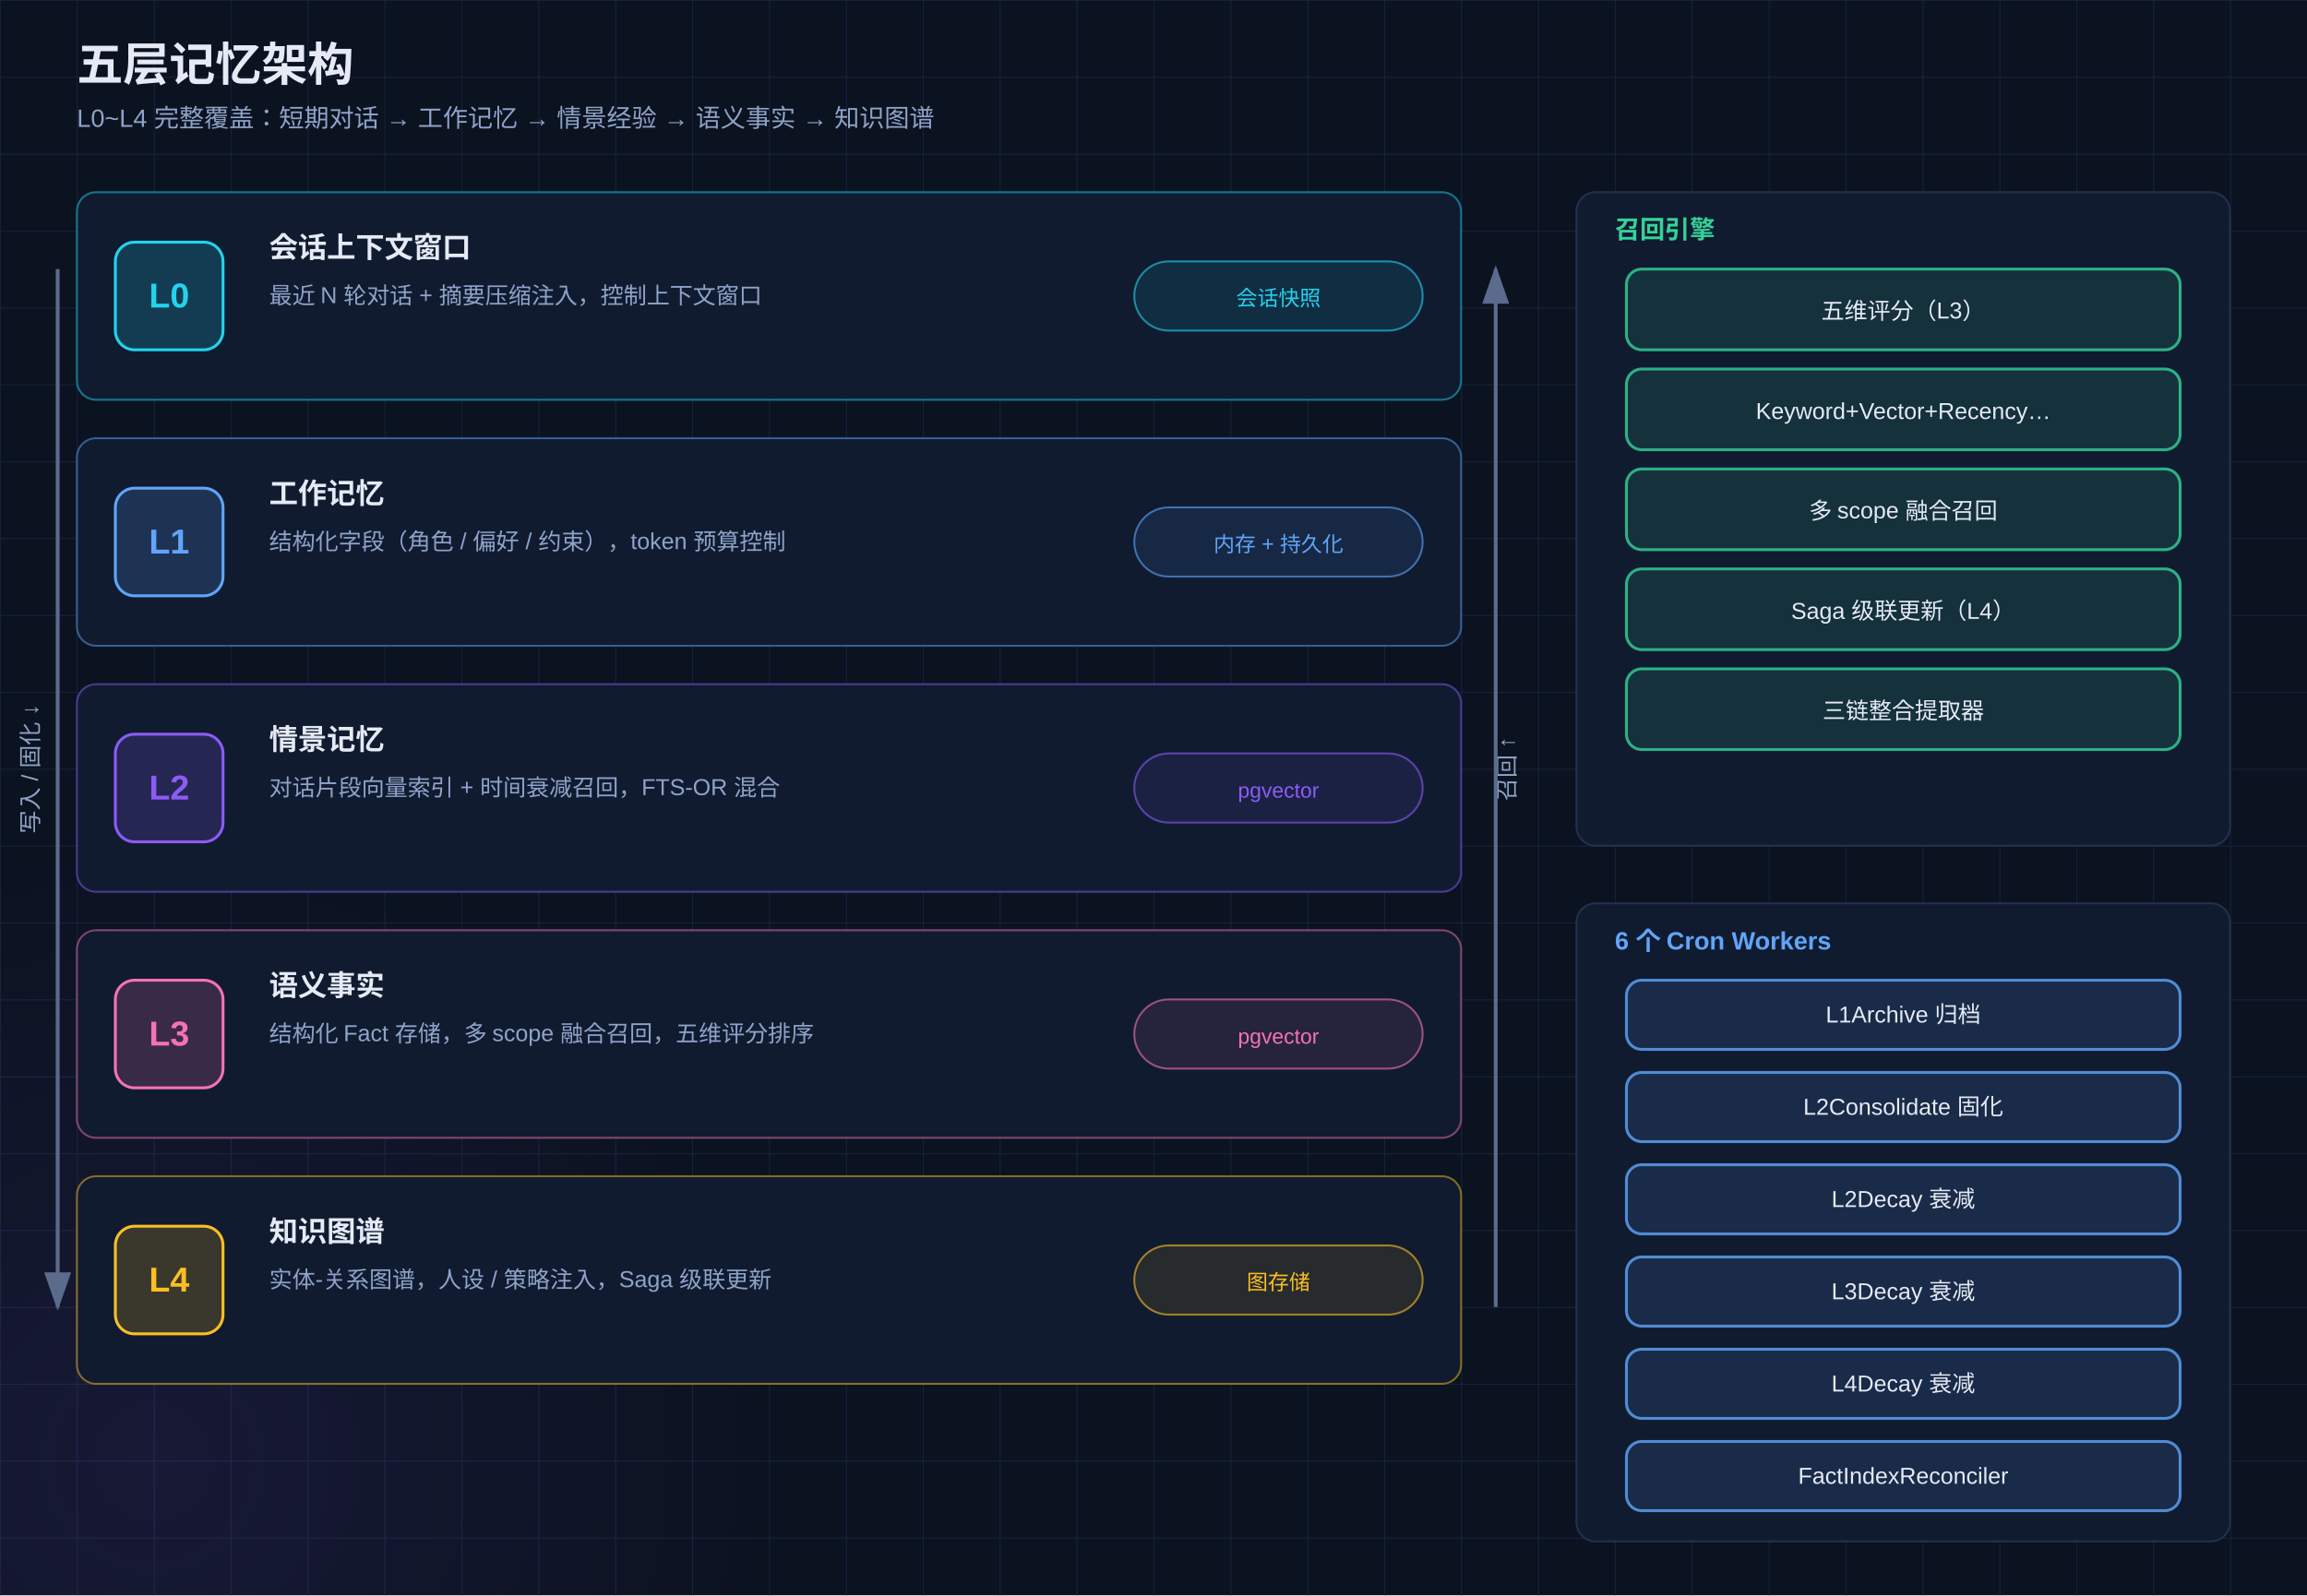
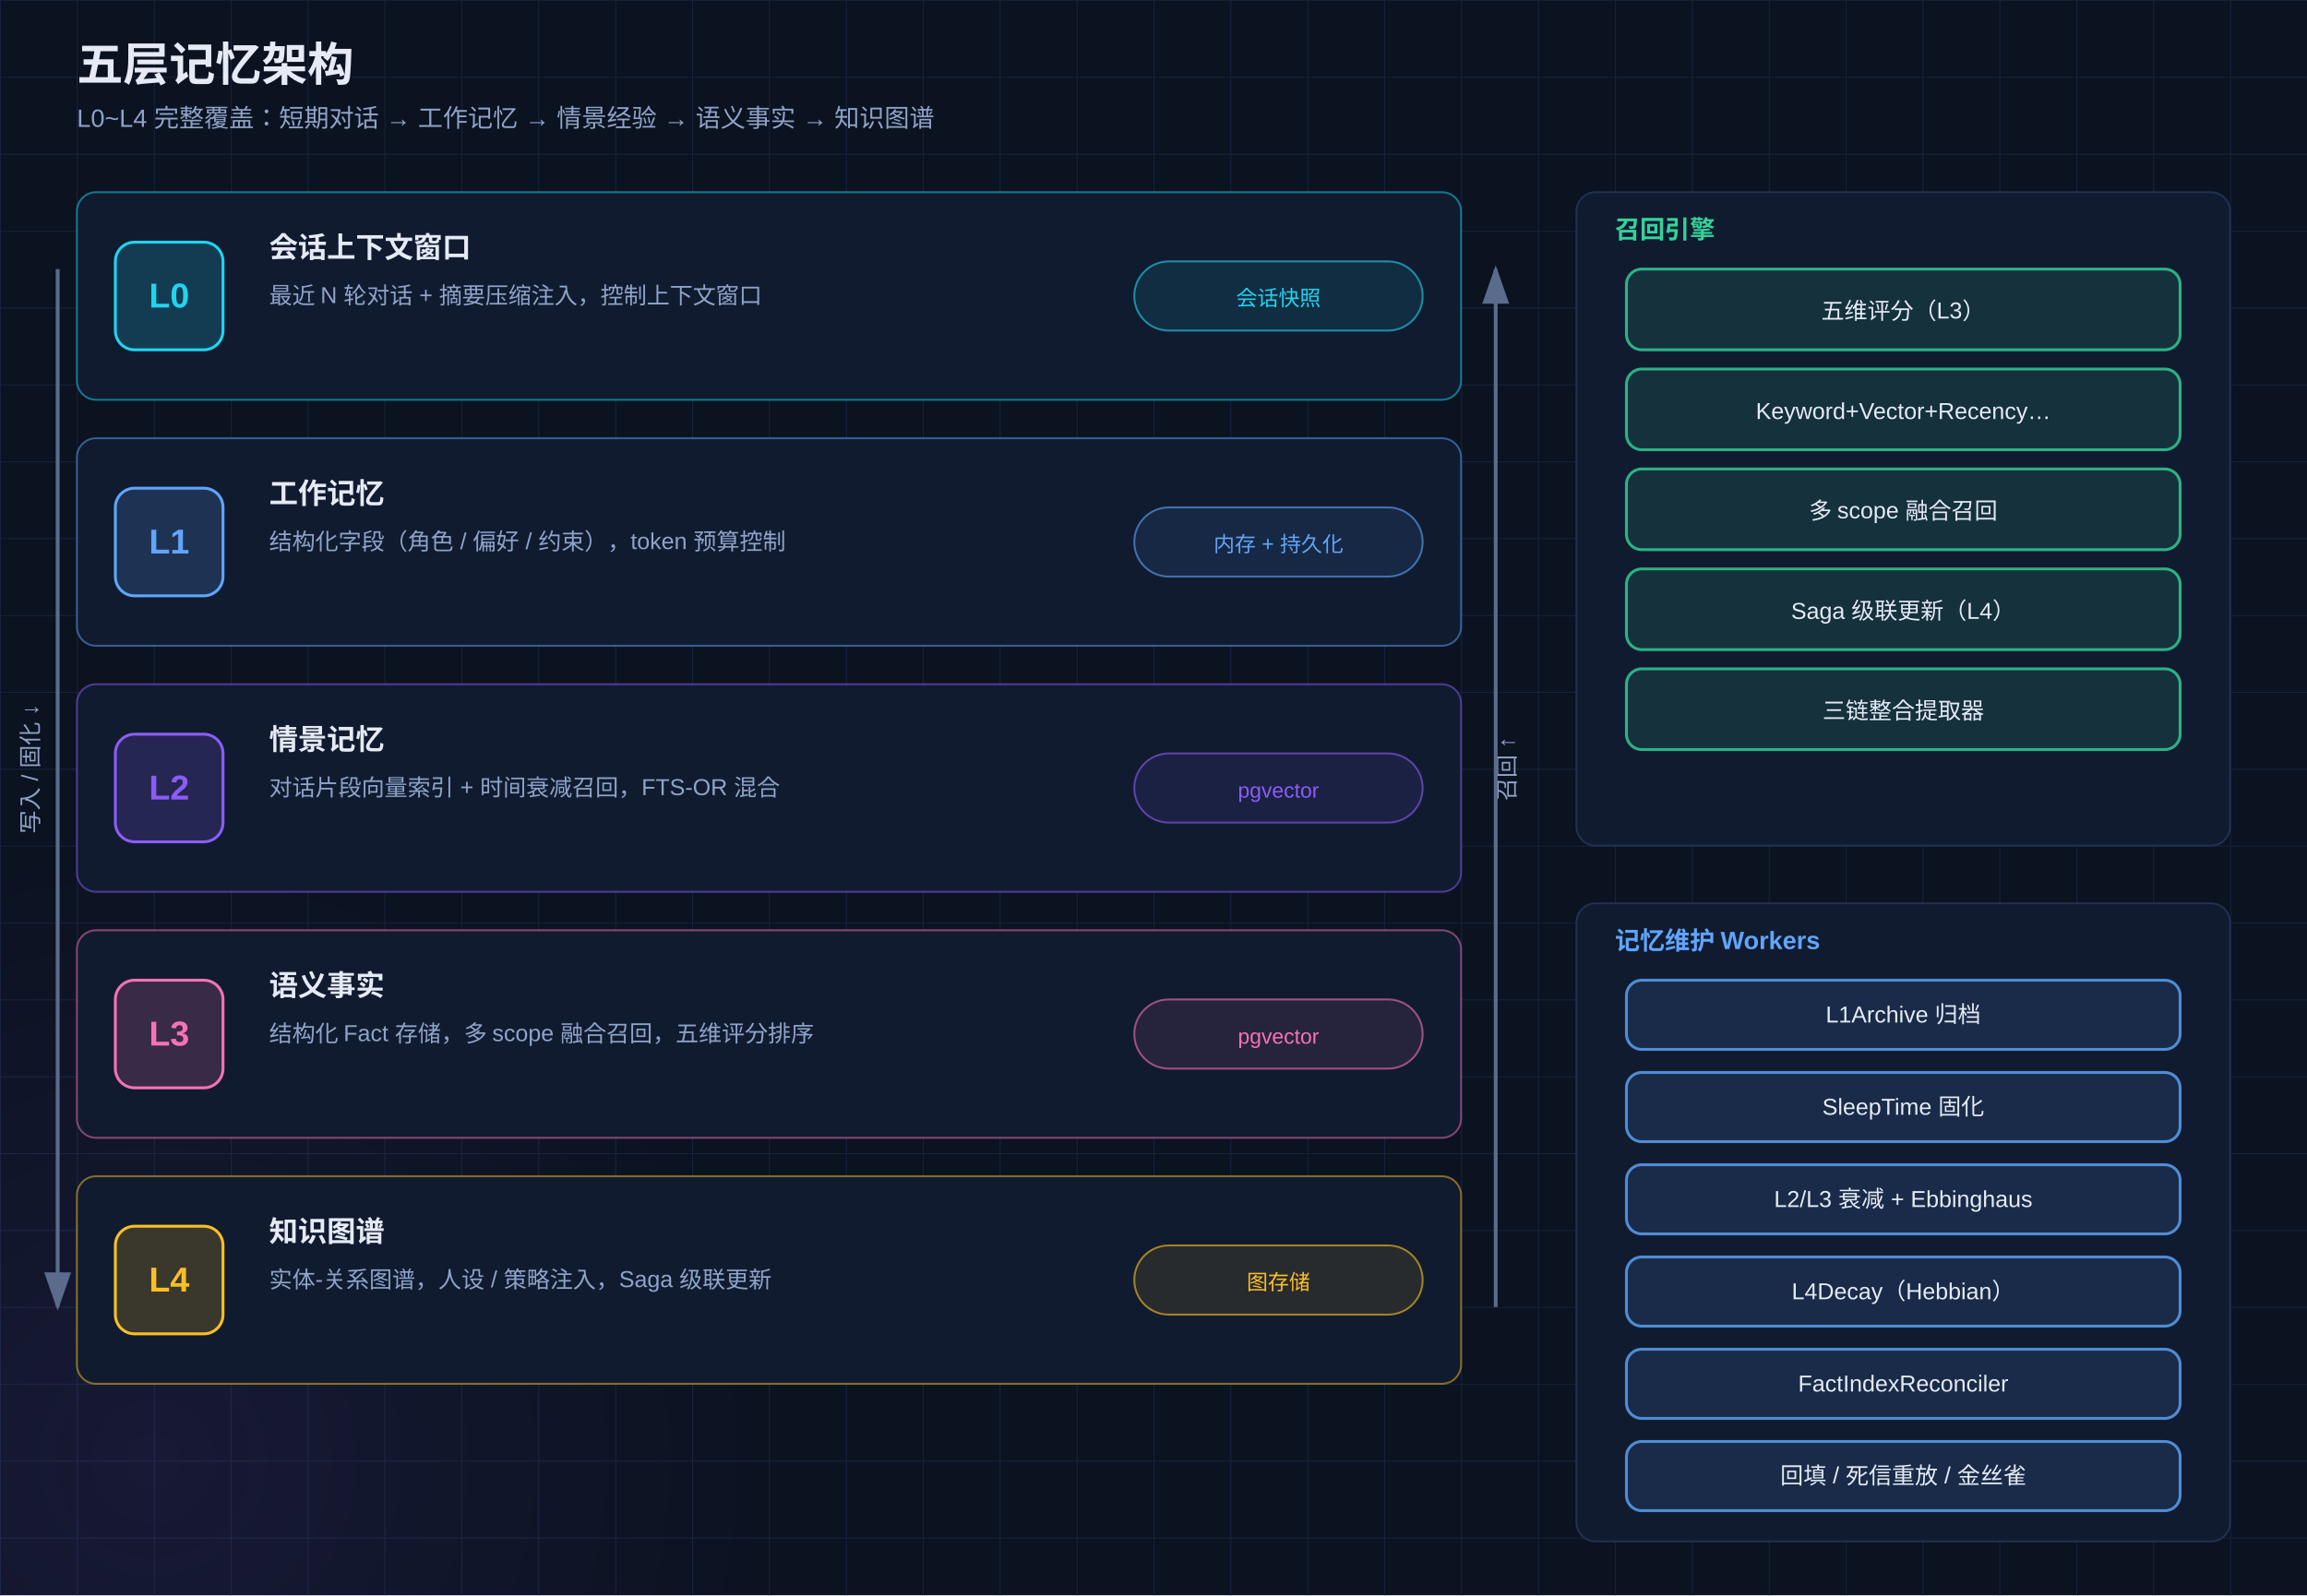
<svg xmlns="http://www.w3.org/2000/svg" viewBox="0 0 1200 830" width="1200" height="830">
  <defs>
    <marker id="arrowhead" markerWidth="10" markerHeight="7" refX="9" refY="3.5" orient="auto">
      <polygon points="0 0, 10 3.5, 0 7" fill="#5B6B8C" />
    </marker>
    <radialGradient id="glowViolet" cx="50%" cy="50%" r="50%">
      <stop offset="0%" stop-color="#8B5CF6" stop-opacity="0.10" />
      <stop offset="100%" stop-color="#8B5CF6" stop-opacity="0" />
    </radialGradient>
    <pattern id="grid" width="40" height="40" patternUnits="userSpaceOnUse">
      <path d="M 40 0 L 0 0 0 40" fill="none" stroke="#16223C" stroke-width="1" />
    </pattern>
  </defs>
  <g id="background">
    <rect x="0" y="0" width="1200" height="830" fill="#0B1220" />
    <rect x="0" y="0" width="1200" height="830" fill="url(#grid)" />
    <circle cx="80" cy="760" r="320" fill="url(#glowViolet)" />
  </g>
  <g id="containers">
    <rect x="40" y="100" width="720" height="108" rx="10" fill="#101B30" stroke="#22D3EE" stroke-opacity="0.5" stroke-width="1" />
    <rect x="40" y="228" width="720" height="108" rx="10" fill="#101B30" stroke="#60A5FA" stroke-opacity="0.5" stroke-width="1" />
    <rect x="40" y="356" width="720" height="108" rx="10" fill="#101B30" stroke="#8B5CF6" stroke-opacity="0.5" stroke-width="1" />
    <rect x="40" y="484" width="720" height="108" rx="10" fill="#101B30" stroke="#F472B6" stroke-opacity="0.5" stroke-width="1" />
    <rect x="40" y="612" width="720" height="108" rx="10" fill="#101B30" stroke="#FBBF24" stroke-opacity="0.5" stroke-width="1" />
    <rect x="820" y="100" width="340" height="340" rx="10" fill="#101B30" stroke="#22304F" stroke-width="1" />
    <rect x="820" y="470" width="340" height="332" rx="10" fill="#101B30" stroke="#22304F" stroke-width="1" />
  </g>
  <g id="nodes">
    <rect x="60" y="126" width="56" height="56" rx="10" fill="#22D3EE" fill-opacity="0.18" stroke="#22D3EE" stroke-width="1.5" />
    <rect x="60" y="254" width="56" height="56" rx="10" fill="#60A5FA" fill-opacity="0.18" stroke="#60A5FA" stroke-width="1.5" />
    <rect x="60" y="382" width="56" height="56" rx="10" fill="#8B5CF6" fill-opacity="0.18" stroke="#8B5CF6" stroke-width="1.5" />
    <rect x="60" y="510" width="56" height="56" rx="10" fill="#F472B6" fill-opacity="0.18" stroke="#F472B6" stroke-width="1.5" />
    <rect x="60" y="638" width="56" height="56" rx="10" fill="#FBBF24" fill-opacity="0.18" stroke="#FBBF24" stroke-width="1.5" />
    <rect x="590" y="136" width="150" height="36" rx="18" fill="#22D3EE" fill-opacity="0.10" stroke="#22D3EE" stroke-opacity="0.6" stroke-width="1" />
    <rect x="590" y="264" width="150" height="36" rx="18" fill="#60A5FA" fill-opacity="0.10" stroke="#60A5FA" stroke-opacity="0.6" stroke-width="1" />
    <rect x="590" y="392" width="150" height="36" rx="18" fill="#8B5CF6" fill-opacity="0.10" stroke="#8B5CF6" stroke-opacity="0.6" stroke-width="1" />
    <rect x="590" y="520" width="150" height="36" rx="18" fill="#F472B6" fill-opacity="0.10" stroke="#F472B6" stroke-opacity="0.6" stroke-width="1" />
    <rect x="590" y="648" width="150" height="36" rx="18" fill="#FBBF24" fill-opacity="0.10" stroke="#FBBF24" stroke-opacity="0.6" stroke-width="1" />
    <rect x="846" y="140" width="288" height="42" rx="8" fill="#34D399" fill-opacity="0.12" stroke="#34D399" stroke-opacity="0.8" stroke-width="1.5" />
    <rect x="846" y="192" width="288" height="42" rx="8" fill="#34D399" fill-opacity="0.12" stroke="#34D399" stroke-opacity="0.8" stroke-width="1.5" />
    <rect x="846" y="244" width="288" height="42" rx="8" fill="#34D399" fill-opacity="0.12" stroke="#34D399" stroke-opacity="0.8" stroke-width="1.5" />
    <rect x="846" y="296" width="288" height="42" rx="8" fill="#34D399" fill-opacity="0.12" stroke="#34D399" stroke-opacity="0.8" stroke-width="1.5" />
    <rect x="846" y="348" width="288" height="42" rx="8" fill="#34D399" fill-opacity="0.12" stroke="#34D399" stroke-opacity="0.8" stroke-width="1.5" />
    <rect x="846" y="510" width="288" height="36" rx="8" fill="#60A5FA" fill-opacity="0.12" stroke="#60A5FA" stroke-opacity="0.8" stroke-width="1.5" />
    <rect x="846" y="558" width="288" height="36" rx="8" fill="#60A5FA" fill-opacity="0.12" stroke="#60A5FA" stroke-opacity="0.8" stroke-width="1.5" />
    <rect x="846" y="606" width="288" height="36" rx="8" fill="#60A5FA" fill-opacity="0.12" stroke="#60A5FA" stroke-opacity="0.8" stroke-width="1.5" />
    <rect x="846" y="654" width="288" height="36" rx="8" fill="#60A5FA" fill-opacity="0.12" stroke="#60A5FA" stroke-opacity="0.8" stroke-width="1.5" />
    <rect x="846" y="702" width="288" height="36" rx="8" fill="#60A5FA" fill-opacity="0.12" stroke="#60A5FA" stroke-opacity="0.8" stroke-width="1.5" />
    <rect x="846" y="750" width="288" height="36" rx="8" fill="#60A5FA" fill-opacity="0.12" stroke="#60A5FA" stroke-opacity="0.8" stroke-width="1.5" />
  </g>
  <g id="labels" font-family="Arial, Helvetica, sans-serif">
    <text x="40" y="42" font-size="24" font-weight="bold" fill="#E5EAF5">五层记忆架构</text>
    <text x="40" y="66" font-size="13" fill="#8FA3C8">L0~L4 完整覆盖：短期对话 → 工作记忆 → 情景经验 → 语义事实 → 知识图谱</text>
    <text x="88" y="160" font-size="18" font-weight="bold" fill="#22D3EE" text-anchor="middle">L0</text>
    <text x="140" y="134" font-size="15" font-weight="bold" fill="#E5EAF5">会话上下文窗口</text>
    <text x="140" y="158" font-size="12" fill="#8FA3C8">最近 N 轮对话 + 摘要压缩注入，控制上下文窗口</text>
    <text x="665" y="159" font-size="11" fill="#22D3EE" text-anchor="middle">会话快照</text>
    <text x="88" y="288" font-size="18" font-weight="bold" fill="#60A5FA" text-anchor="middle">L1</text>
    <text x="140" y="262" font-size="15" font-weight="bold" fill="#E5EAF5">工作记忆</text>
    <text x="140" y="286" font-size="12" fill="#8FA3C8">结构化字段（角色 / 偏好 / 约束），token 预算控制</text>
    <text x="665" y="287" font-size="11" fill="#60A5FA" text-anchor="middle">内存 + 持久化</text>
    <text x="88" y="416" font-size="18" font-weight="bold" fill="#8B5CF6" text-anchor="middle">L2</text>
    <text x="140" y="390" font-size="15" font-weight="bold" fill="#E5EAF5">情景记忆</text>
    <text x="140" y="414" font-size="12" fill="#8FA3C8">对话片段向量索引 + 时间衰减召回，FTS-OR 混合</text>
    <text x="665" y="415" font-size="11" fill="#8B5CF6" text-anchor="middle">pgvector</text>
    <text x="88" y="544" font-size="18" font-weight="bold" fill="#F472B6" text-anchor="middle">L3</text>
    <text x="140" y="518" font-size="15" font-weight="bold" fill="#E5EAF5">语义事实</text>
    <text x="140" y="542" font-size="12" fill="#8FA3C8">结构化 Fact 存储，多 scope 融合召回，五维评分排序</text>
    <text x="665" y="543" font-size="11" fill="#F472B6" text-anchor="middle">pgvector</text>
    <text x="88" y="672" font-size="18" font-weight="bold" fill="#FBBF24" text-anchor="middle">L4</text>
    <text x="140" y="646" font-size="15" font-weight="bold" fill="#E5EAF5">知识图谱</text>
    <text x="140" y="670" font-size="12" fill="#8FA3C8">实体-关系图谱，人设 / 策略注入，Saga 级联更新</text>
    <text x="665" y="671" font-size="11" fill="#FBBF24" text-anchor="middle">图存储</text>
    <text x="840" y="124" font-size="13" font-weight="bold" fill="#34D399">召回引擎</text>
    <text x="990" y="166" font-size="12" fill="#E5EAF5" text-anchor="middle">五维评分（L3）</text>
    <text x="990" y="218" font-size="12" fill="#E5EAF5" text-anchor="middle">Keyword+Vector+Recency…</text>
    <text x="990" y="270" font-size="12" fill="#E5EAF5" text-anchor="middle">多 scope 融合召回</text>
    <text x="990" y="322" font-size="12" fill="#E5EAF5" text-anchor="middle">Saga 级联更新（L4）</text>
    <text x="990" y="374" font-size="12" fill="#E5EAF5" text-anchor="middle">三链整合提取器</text>
-     <text x="840" y="494" font-size="13" font-weight="bold" fill="#60A5FA">6 个 Cron Workers</text>
+     <text x="840" y="494" font-size="13" font-weight="bold" fill="#60A5FA">记忆维护 Workers</text>
    <text x="990" y="532" font-size="12" fill="#E5EAF5" text-anchor="middle">L1Archive 归档</text>
-     <text x="990" y="580" font-size="12" fill="#E5EAF5" text-anchor="middle">L2Consolidate 固化</text>
-     <text x="990" y="628" font-size="12" fill="#E5EAF5" text-anchor="middle">L2Decay 衰减</text>
-     <text x="990" y="676" font-size="12" fill="#E5EAF5" text-anchor="middle">L3Decay 衰减</text>
-     <text x="990" y="724" font-size="12" fill="#E5EAF5" text-anchor="middle">L4Decay 衰减</text>
-     <text x="990" y="772" font-size="12" fill="#E5EAF5" text-anchor="middle">FactIndexReconciler</text>
+     <text x="990" y="580" font-size="12" fill="#E5EAF5" text-anchor="middle">SleepTime 固化</text>
+     <text x="990" y="628" font-size="12" fill="#E5EAF5" text-anchor="middle">L2/L3 衰减 + Ebbinghaus</text>
+     <text x="990" y="676" font-size="12" fill="#E5EAF5" text-anchor="middle">L4Decay（Hebbian）</text>
+     <text x="990" y="724" font-size="12" fill="#E5EAF5" text-anchor="middle">FactIndexReconciler</text>
+     <text x="990" y="772" font-size="12" fill="#E5EAF5" text-anchor="middle">回填 / 死信重放 / 金丝雀</text>
    <text x="20" y="400" font-size="12" fill="#8FA3C8" transform="rotate(-90 20 400)" text-anchor="middle">写入 / 固化 ↓</text>
    <text x="788" y="400" font-size="12" fill="#8FA3C8" transform="rotate(-90 788 400)" text-anchor="middle">召回 ↑</text>
  </g>
  <g id="connections">
    <line x1="30" y1="140" x2="30" y2="680" stroke="#5B6B8C" stroke-width="2" marker-end="url(#arrowhead)" />
    <line x1="778" y1="680" x2="778" y2="140" stroke="#5B6B8C" stroke-width="2" marker-end="url(#arrowhead)" />
  </g>
</svg>
